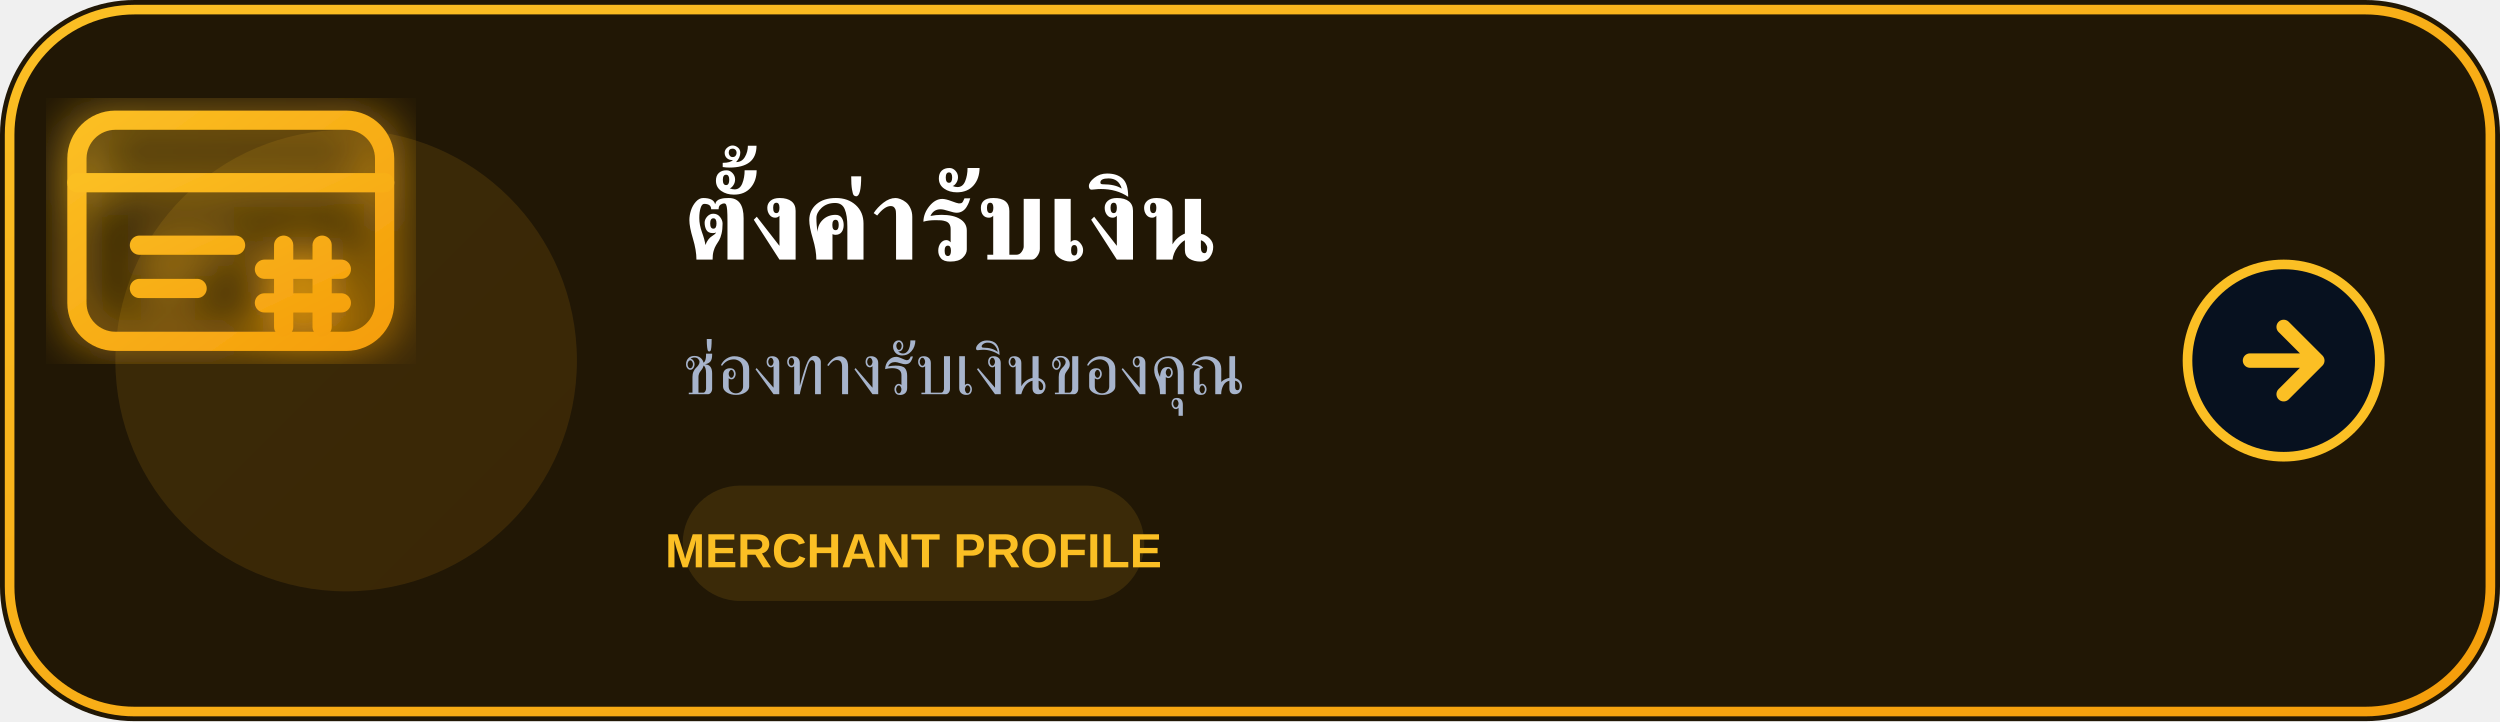
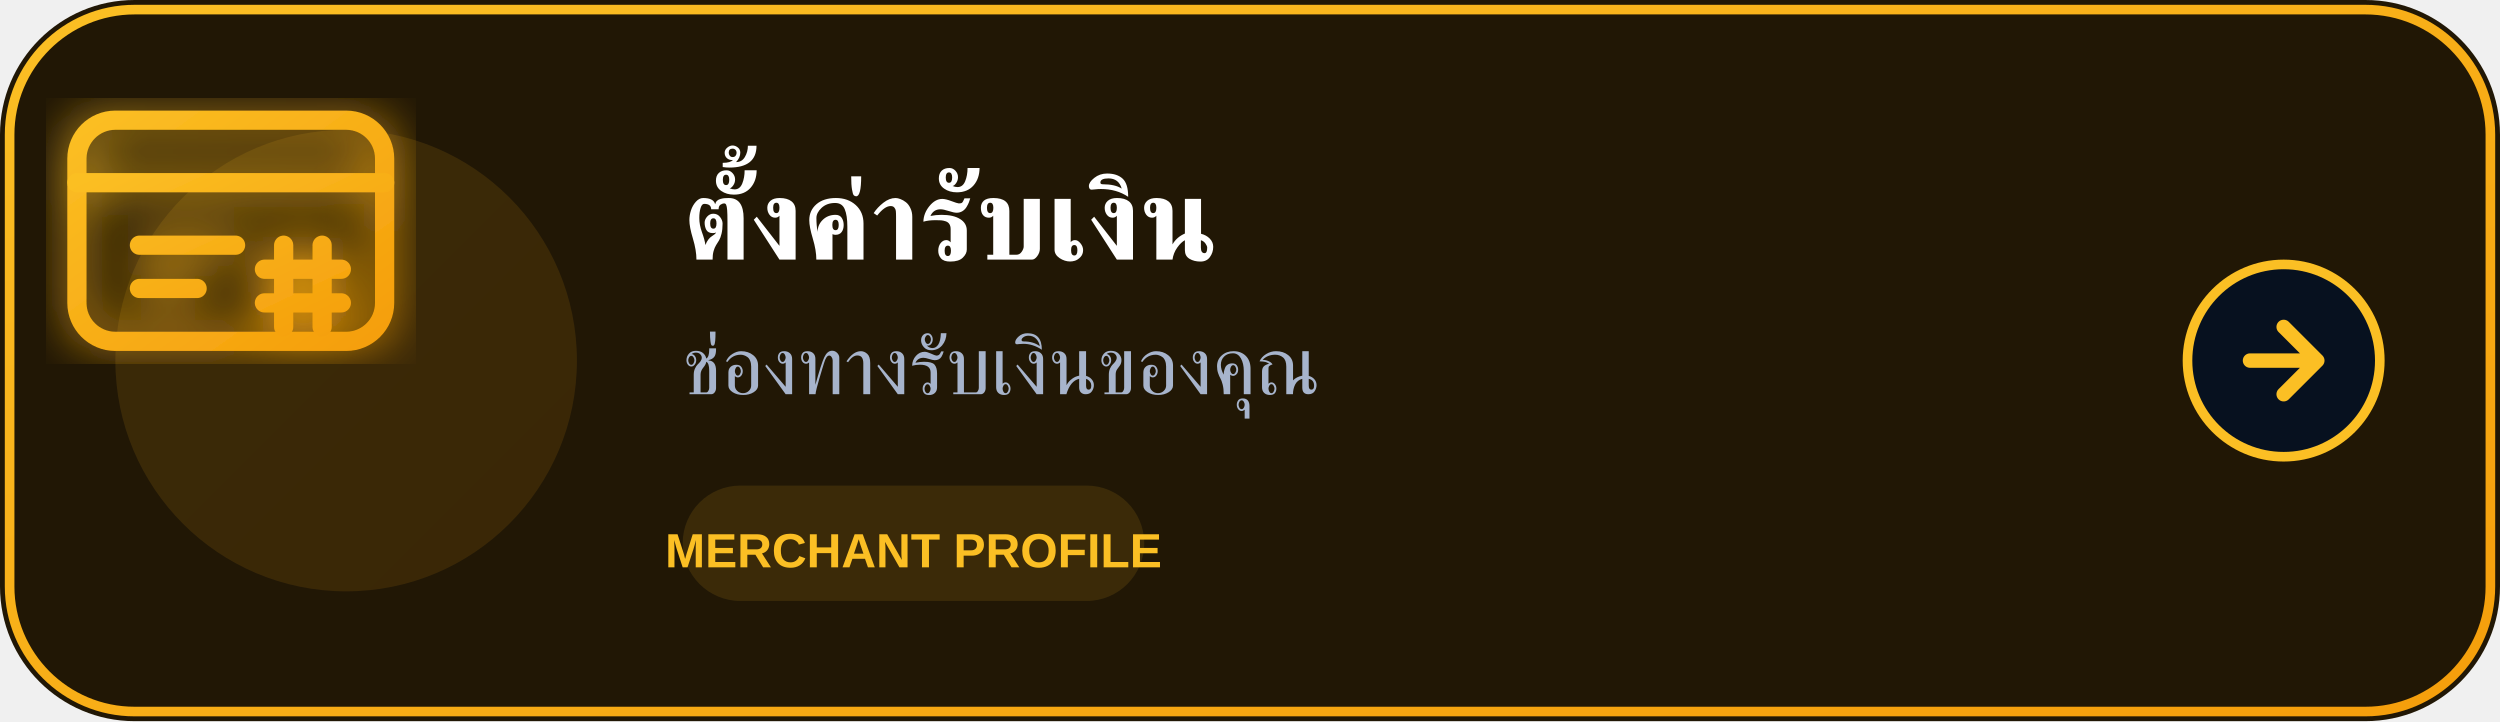
<svg xmlns="http://www.w3.org/2000/svg" viewBox="0 0 520 150">
  <defs>
    <linearGradient id="g" x1="0" y1="0" x2="1" y2="1">
      <stop stop-color="#FBBF24" />
      <stop offset="1" stop-color="#F59E0B" />
    </linearGradient>
    <filter id="glow">
      <feGaussianBlur stdDeviation="5" result="b" />
      <feMerge>
        <feMergeNode in="b" />
        <feMergeNode in="SourceGraphic" />
      </feMerge>
    </filter>
  </defs>
  <rect width="520" height="150" rx="28" fill="#211705" />
  <rect x="2" y="2" width="516" height="146" rx="26" fill="none" stroke="url(#g)" stroke-width="2" />
  <circle cx="72" cy="75" r="48" fill="url(#g)" opacity=".12" />
  <g filter="url(#glow)">
    <rect x="16" y="25" width="64" height="46" rx="8" fill="none" stroke="url(#g)" stroke-width="4" />
    <path d="M16 38h64M29 51h20M29 60h12M59 51v17M67 51v17M55 56h16M55 63h16" stroke="url(#g)" stroke-width="4" stroke-linecap="round" />
  </g>
  <text x="142" y="54" fill="#fff" font-family="Arial,sans-serif" font-size="24" font-weight="900">ตั้งค่ารับเงิน</text>
-   <text x="142" y="82" fill="#A7B4CC" font-family="Arial,sans-serif" font-size="15">ช่องทางรับเงินของคุณ</text>
+   <text x="142" y="82" fill="#A7B4CC" font-family="Arial,sans-serif" font-size="17">ช่องทางรับเงินของคุณ</text>
  <rect x="142" y="101" width="96" height="24" rx="12" fill="#FBBF24" opacity=".12" />
  <text x="190" y="118" text-anchor="middle" fill="#FBBF24" font-family="Arial,sans-serif" font-size="10" font-weight="800">MERCHANT PROFILE</text>
  <circle cx="475" cy="75" r="20" fill="#07111F" stroke="#FBBF24" stroke-width="2" />
  <path d="M468 75h12M475 68l7 7-7 7" stroke="#FBBF24" stroke-width="3" fill="none" stroke-linecap="round" stroke-linejoin="round" />
</svg>
